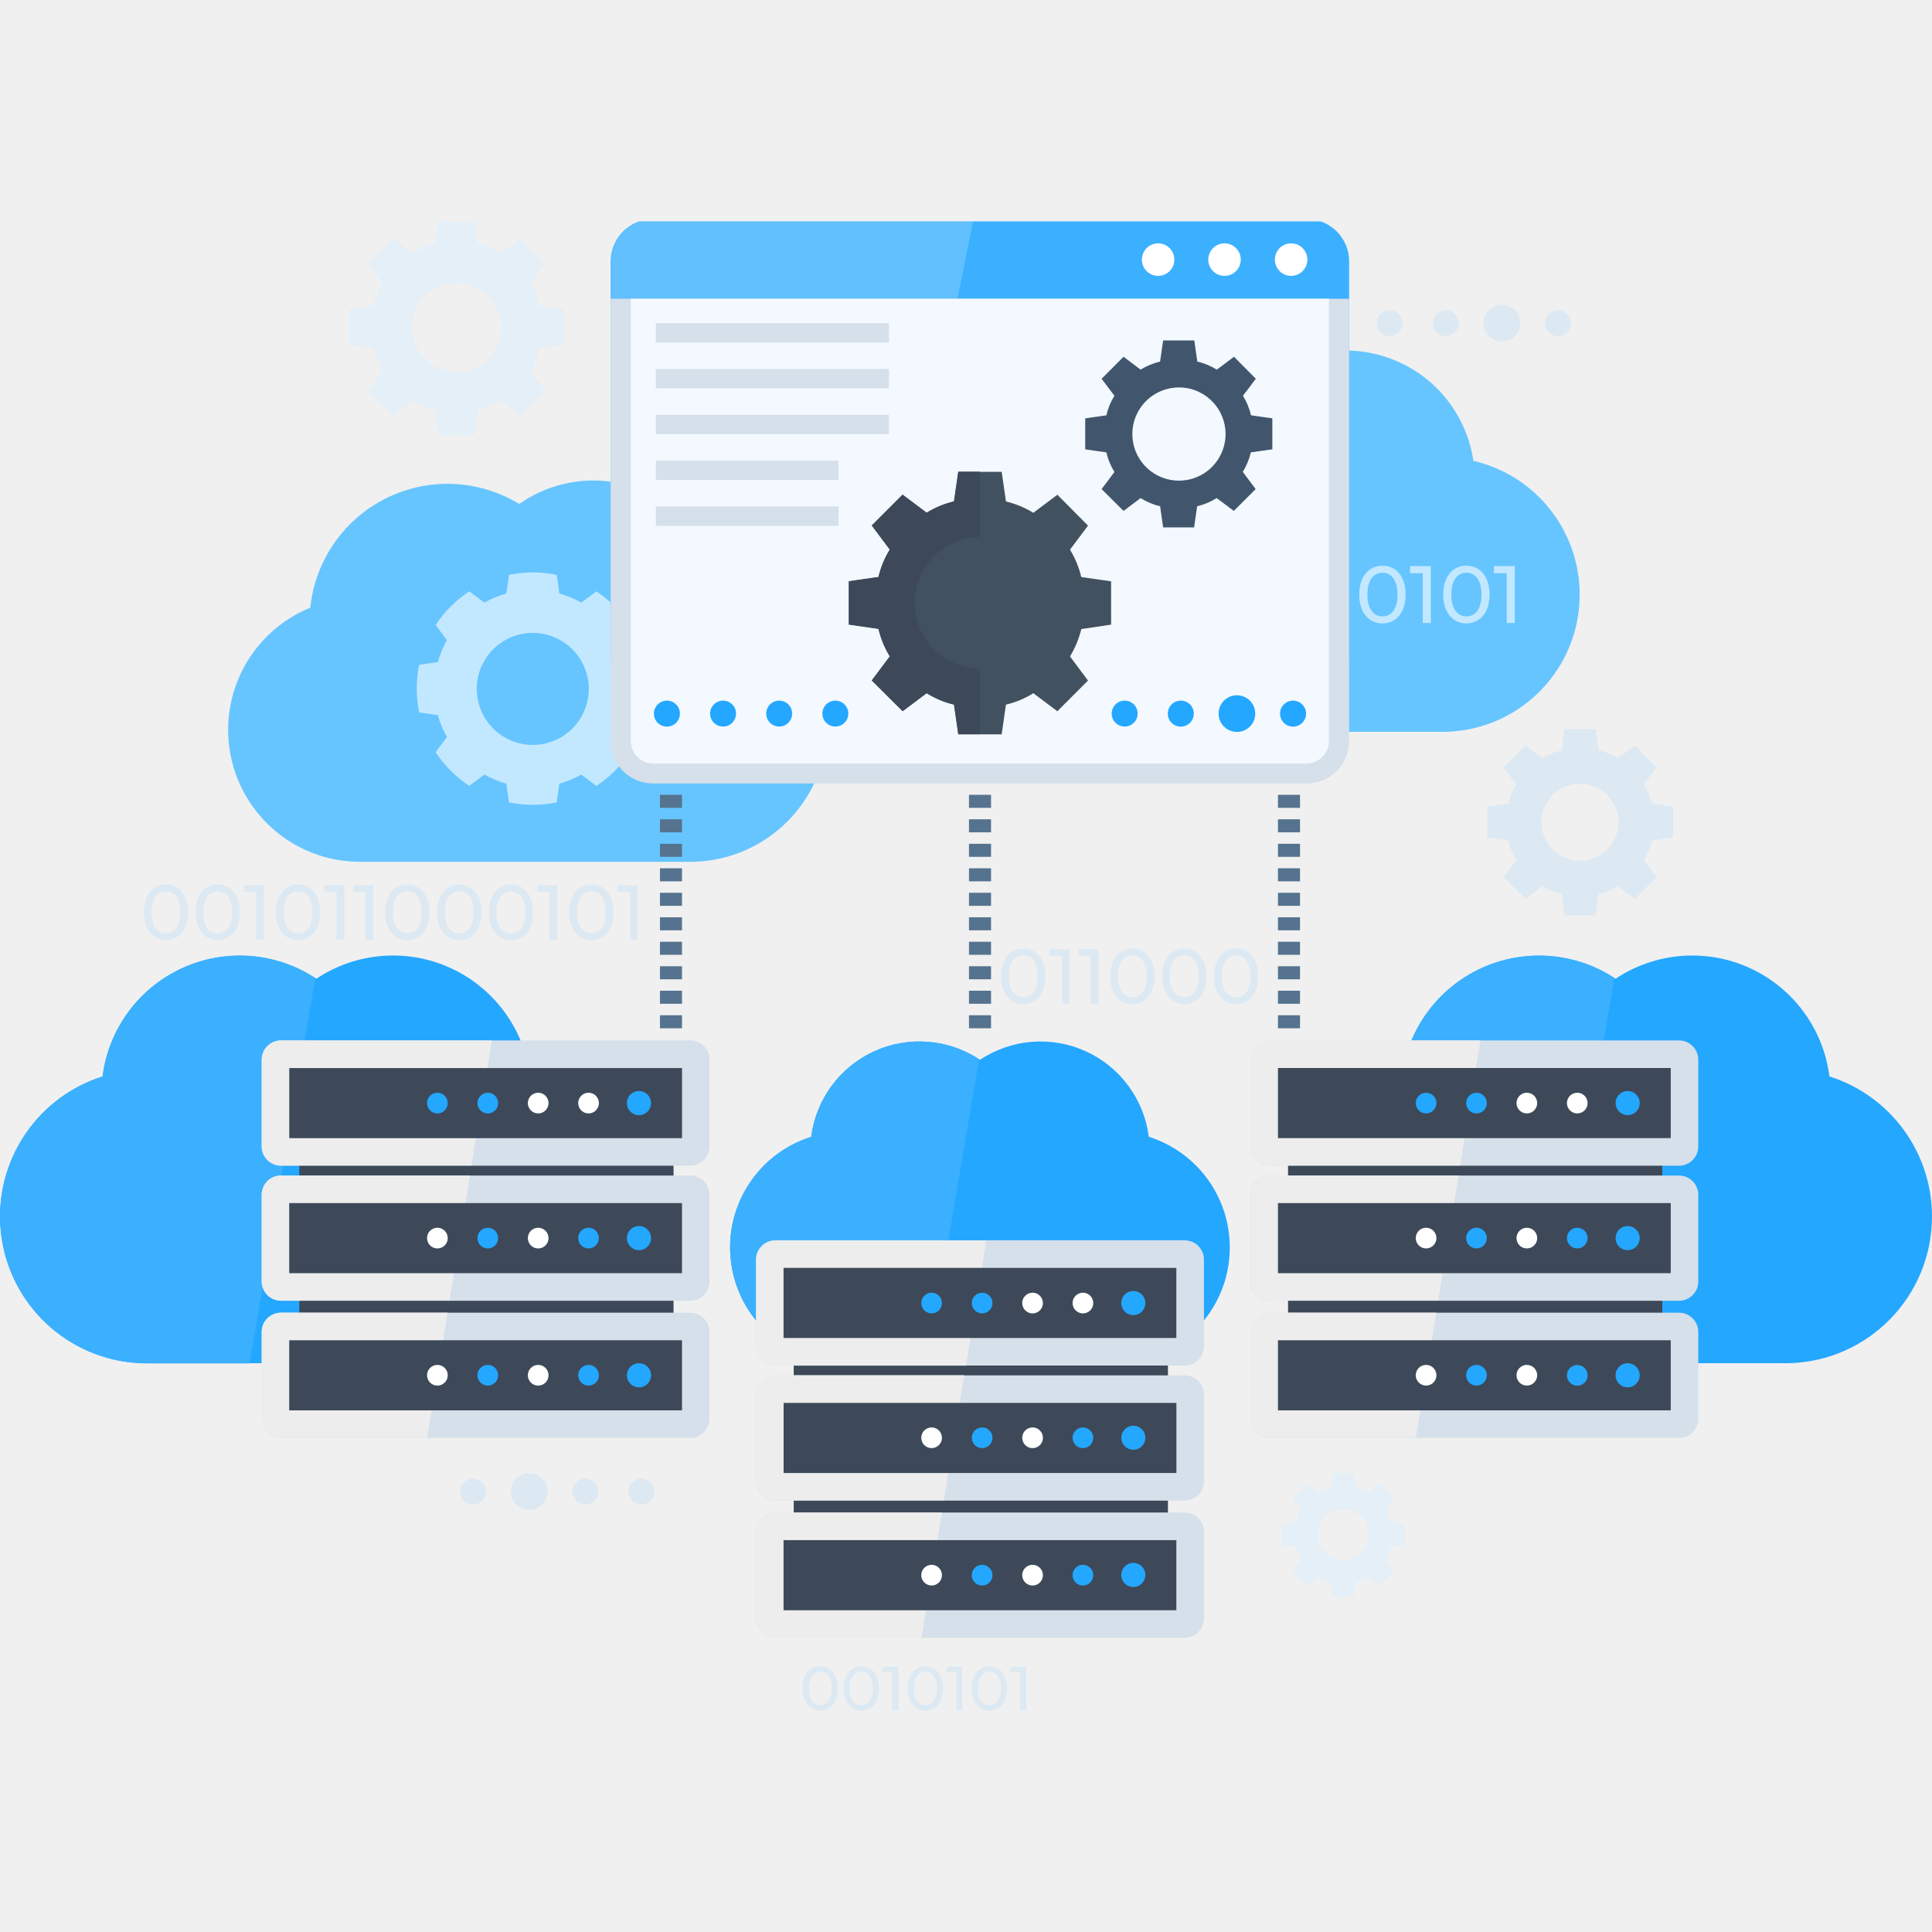
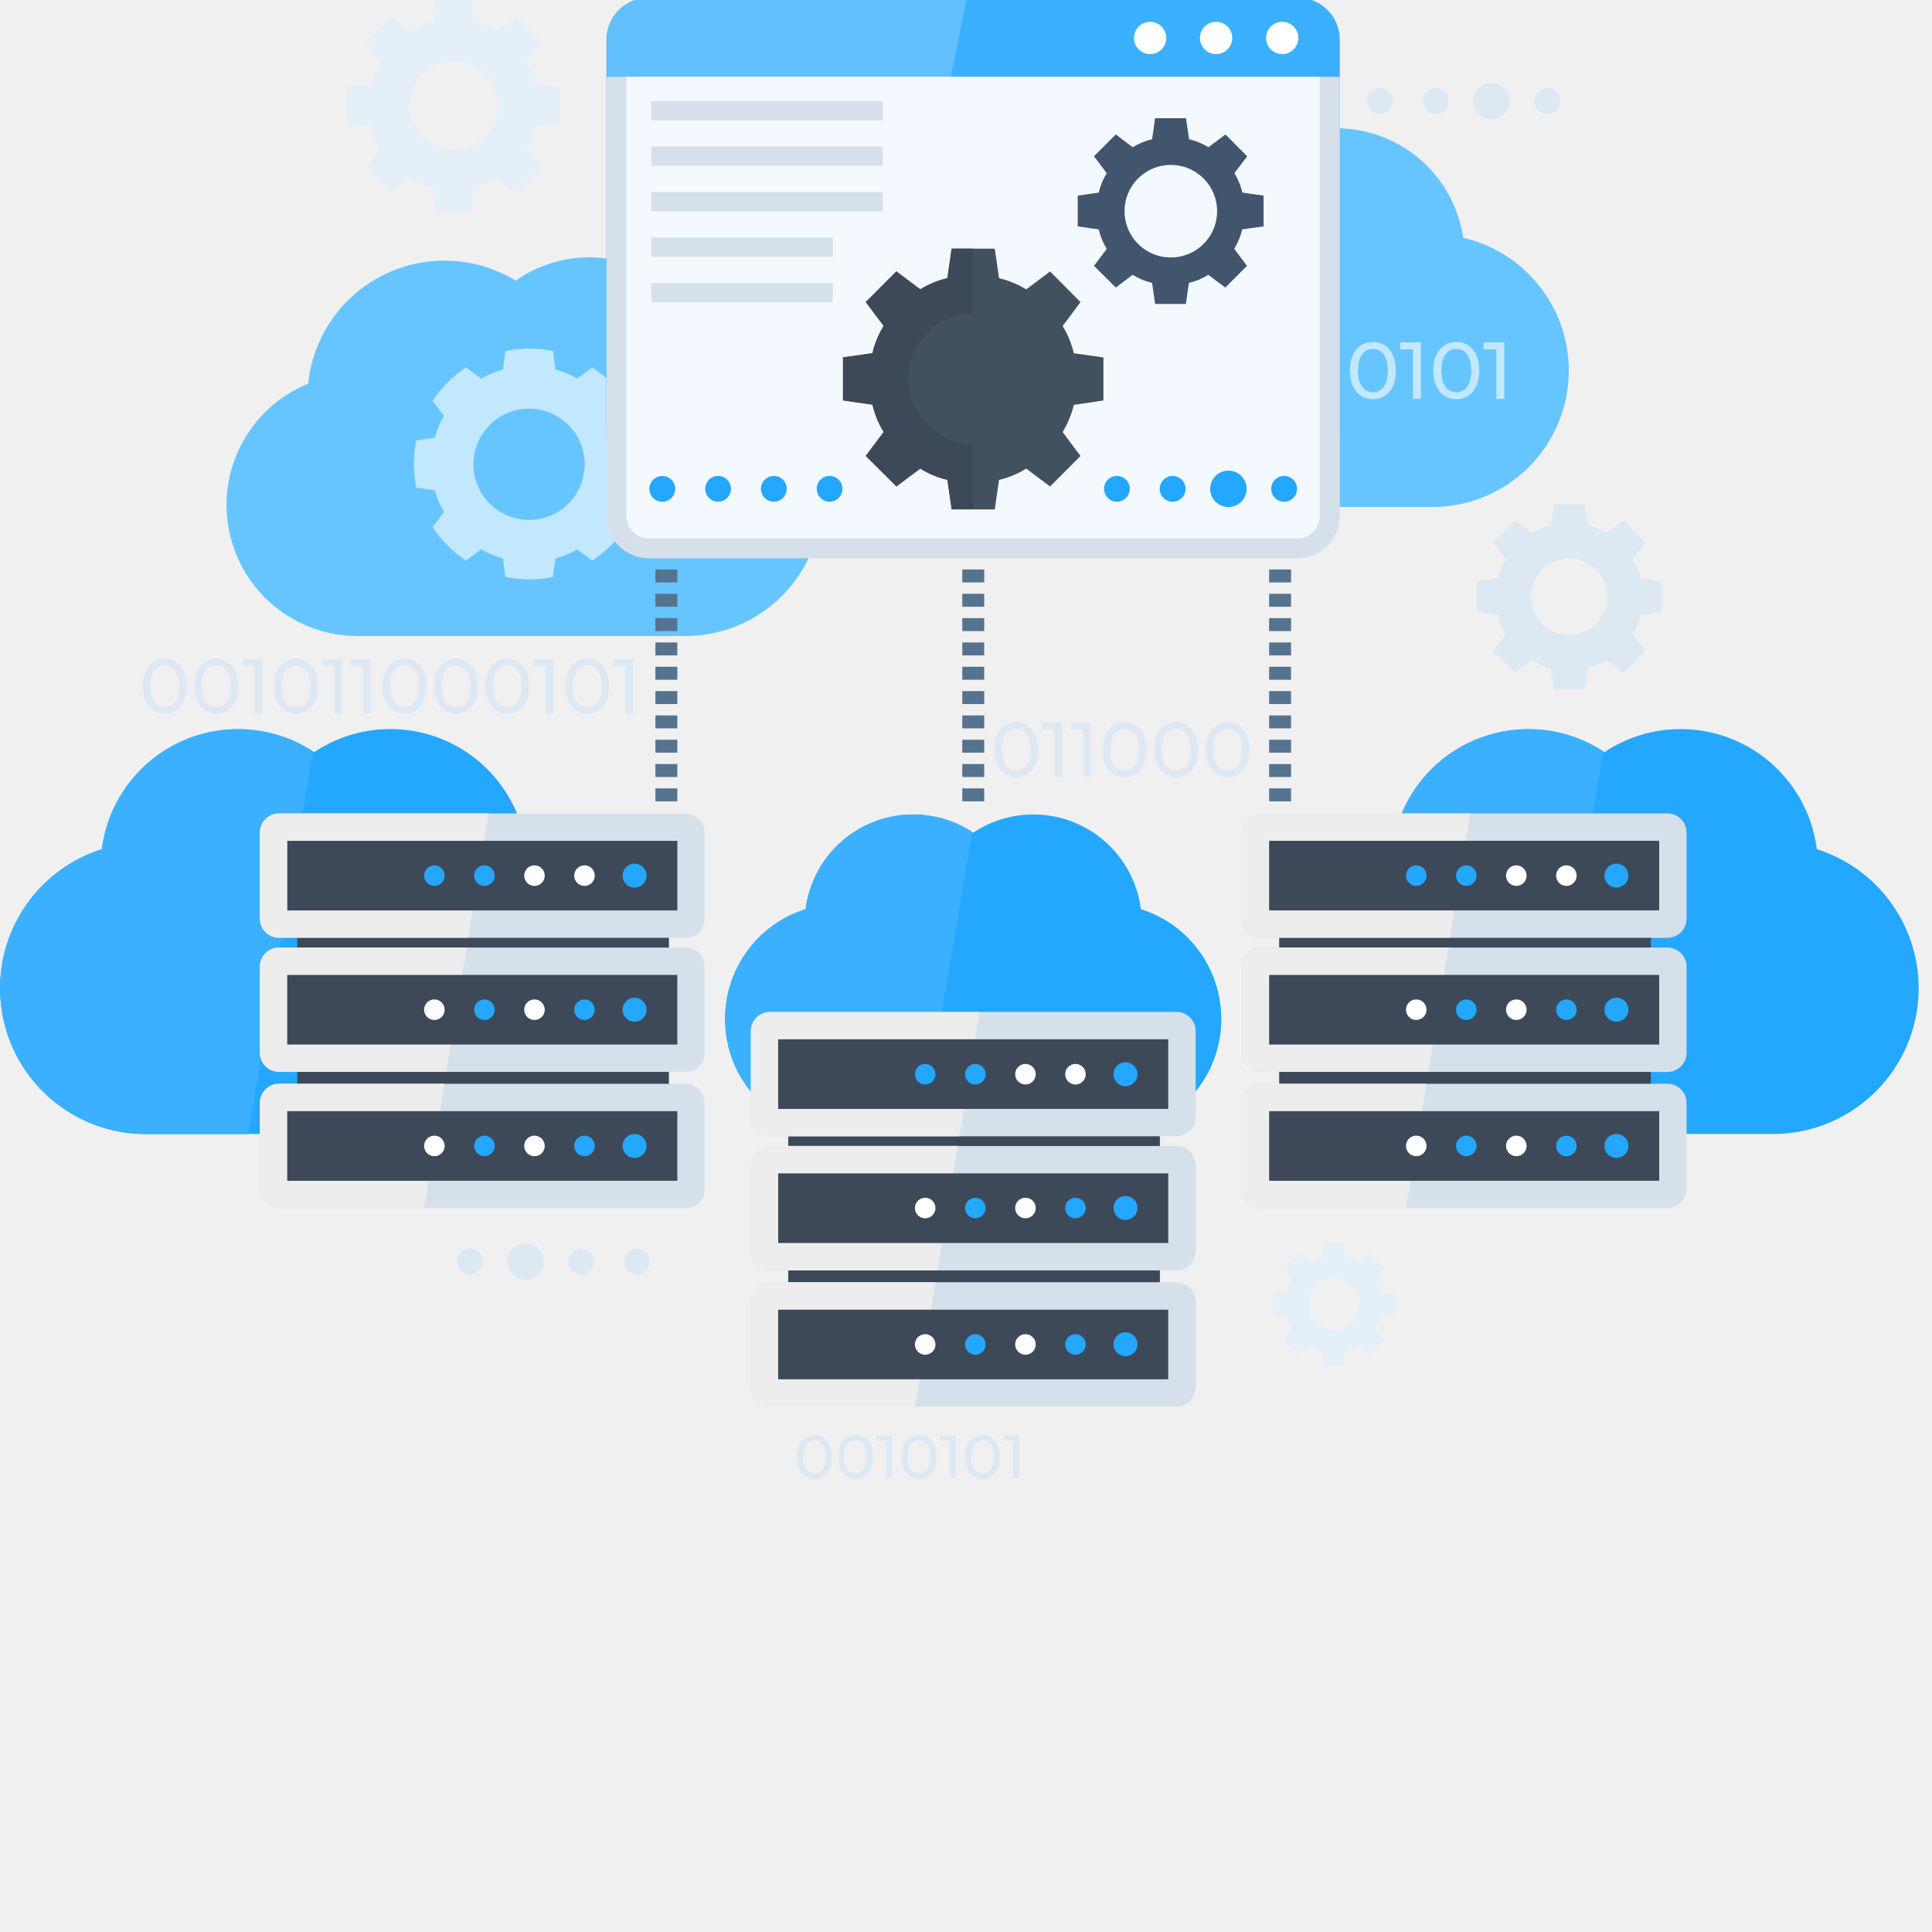
- <svg xmlns="http://www.w3.org/2000/svg" width="500" height="500" viewBox="0 0 288 222">
+ <svg xmlns="http://www.w3.org/2000/svg" width="500" height="500" viewBox="0 0 290 290">
  <defs>
    <clipPath id="clip-path">
      <rect id="Rectangle_2" data-name="Rectangle 2" width="288" height="222" transform="translate(0 0.353)" fill="#fff" />
    </clipPath>
  </defs>
  <g id="server" transform="translate(0 -0.353)" clip-path="url(#clip-path)">
    <path id="Path_1" data-name="Path 1" d="M76.491,131.578a20.566,20.566,0,0,1,31.15-15.457,19.246,19.246,0,0,1,30.1,12.946,20.464,20.464,0,0,1-4.623,40.4h-49.2a19.669,19.669,0,0,1-7.419-37.886Z" transform="translate(-30.238 -73.645)" fill="#66c5ff" />
    <path id="Path_2" data-name="Path 2" d="M151.59,159.392a17.471,17.471,0,0,0,0-7.108l-2.781-.394a14.046,14.046,0,0,0-1.355-3.271l1.684-2.252a17.261,17.261,0,0,0-5.017-5.021l-2.244,1.671a14.484,14.484,0,0,0-3.275-1.363l-.387-2.776a17.5,17.5,0,0,0-7.117,0l-.394,2.776a14.484,14.484,0,0,0-3.275,1.363l-2.251-1.685a17.481,17.481,0,0,0-5.017,5.02l1.685,2.26a14.025,14.025,0,0,0-1.355,3.271l-2.781.394a17.454,17.454,0,0,0,0,7.108l2.781.4a13.95,13.95,0,0,0,1.362,3.263l-1.691,2.266a17.476,17.476,0,0,0,5.017,5.021l2.251-1.693A14.437,14.437,0,0,0,130.7,170l.394,2.79a17.462,17.462,0,0,0,7.11,0L138.6,170a14.437,14.437,0,0,0,3.275-1.355l2.251,1.693a17.476,17.476,0,0,0,5.017-5.021l-1.691-2.259a14.147,14.147,0,0,0,1.362-3.271Zm-16.952,4.835a8.349,8.349,0,1,1,3.2-.637A8.352,8.352,0,0,1,134.639,164.227Z" transform="translate(-55.221 -85.83)" fill="#fff" opacity="0.6" />
    <path id="Path_3" data-name="Path 3" d="M288.294,94.976a20.574,20.574,0,0,1,31.151-15.457,19.253,19.253,0,0,1,30.1,12.954,20.464,20.464,0,0,1-4.63,40.4h-49.2a19.676,19.676,0,0,1-7.425-37.893Z" transform="translate(-129.91 -56.423)" fill="#66c5ff" />
    <g id="Group_1" data-name="Group 1" transform="translate(182.03 51.678)" opacity="0.6">
      <path id="Path_4" data-name="Path 4" d="M343.838,140.92c0-2.761,1.477-4.3,3.455-4.3s3.455,1.571,3.455,4.3-1.477,4.3-3.455,4.3S343.838,143.681,343.838,140.92Zm5.7,0c0-2.152-.925-3.256-2.244-3.256s-2.25,1.091-2.25,3.256.924,3.256,2.25,3.256,2.236-1.09,2.236-3.256Z" transform="translate(-343.838 -136.616)" fill="#fff" />
      <path id="Path_5" data-name="Path 5" d="M359.083,140.92c0-2.761,1.477-4.3,3.462-4.3s3.448,1.571,3.448,4.3-1.477,4.3-3.448,4.3S359.083,143.681,359.083,140.92Zm5.7,0c0-2.152-.917-3.256-2.236-3.256s-2.251,1.091-2.251,3.256.917,3.256,2.251,3.256S364.782,143.086,364.782,140.92Z" transform="translate(-351.012 -136.616)" fill="#fff" />
      <path id="Path_6" data-name="Path 6" d="M376.465,136.738v8.478h-1.2v-7.423h-1.913v-1.055Z" transform="translate(-357.728 -136.673)" fill="#fff" />
      <path id="Path_7" data-name="Path 7" d="M382.736,140.92c0-2.761,1.477-4.3,3.462-4.3s3.448,1.571,3.448,4.3-1.477,4.3-3.448,4.3S382.736,143.681,382.736,140.92Zm5.7,0c0-2.152-.917-3.256-2.237-3.256s-2.251,1.091-2.251,3.256.917,3.256,2.251,3.256S388.435,143.086,388.435,140.92Z" transform="translate(-362.143 -136.616)" fill="#fff" />
      <path id="Path_8" data-name="Path 8" d="M400.123,136.738v8.478h-1.2v-7.423H397.02v-1.055Z" transform="translate(-368.865 -136.673)" fill="#fff" />
      <path id="Path_9" data-name="Path 9" d="M406.375,140.92c0-2.761,1.477-4.3,3.462-4.3s3.447,1.571,3.447,4.3-1.477,4.3-3.447,4.3S406.375,143.681,406.375,140.92Zm5.7,0c0-2.152-.917-3.256-2.236-3.256s-2.251,1.091-2.251,3.256.917,3.256,2.251,3.256S412.074,143.086,412.074,140.92Z" transform="translate(-373.268 -136.616)" fill="#fff" />
      <path id="Path_10" data-name="Path 10" d="M423.756,136.738v8.478h-1.2v-7.423h-1.913v-1.055Z" transform="translate(-379.983 -136.673)" fill="#fff" />
    </g>
    <path id="Path_11" data-name="Path 11" d="M94.332,285.281a21.89,21.89,0,0,0-15.289-20.872,20.6,20.6,0,0,0-31.868-14.567A20.615,20.615,0,0,0,15.3,264.408a21.885,21.885,0,0,0,6.58,42.749H72.943a21.877,21.877,0,0,0,21.389-21.877Z" transform="translate(-0.012 -136.593)" fill="#24a7ff" />
    <path id="Path_12" data-name="Path 12" d="M46.989,249.783A20.608,20.608,0,0,0,15.3,264.466a21.884,21.884,0,0,0,6.58,42.748H37.213Z" transform="translate(-0.012 -136.621)" fill="#3bb0ff" />
    <path id="Path_13" data-name="Path 13" d="M140.066,341.048H84.281V345.2h55.786Z" transform="translate(-39.662 -181.142)" fill="#3d4959" />
    <path id="Path_14" data-name="Path 14" d="M140.066,303.017H84.281v4.153h55.786Z" transform="translate(-39.662 -163.245)" fill="#3d4959" />
    <path id="Path_15" data-name="Path 15" d="M137.572,346.955H76.554a2.875,2.875,0,0,0-2.874,2.876v12.918a2.875,2.875,0,0,0,2.874,2.876h61.018a2.875,2.875,0,0,0,2.874-2.876V349.831A2.875,2.875,0,0,0,137.572,346.955Z" transform="translate(-34.673 -183.922)" fill="#d6e0ea" />
    <path id="Path_16" data-name="Path 16" d="M101.4,346.955,98.357,365.6H76.56a2.869,2.869,0,0,1-2.867-2.869V349.824a2.868,2.868,0,0,1,2.867-2.869Z" transform="translate(-34.68 -183.922)" fill="#ededed" />
    <path id="Path_17" data-name="Path 17" d="M139.99,365.168v-10.45H81.438v10.45Z" transform="translate(-38.324 -187.575)" fill="#3d4959" />
    <path id="Path_18" data-name="Path 18" d="M180.121,362.974a1.8,1.8,0,1,1-.529-1.268,1.8,1.8,0,0,1,.529,1.268Z" transform="translate(-83.071 -190.617)" fill="#24a7ff" />
    <path id="Path_19" data-name="Path 19" d="M165.9,363.2a1.542,1.542,0,1,1-.452-1.091,1.542,1.542,0,0,1,.452,1.091Z" transform="translate(-76.623 -190.84)" fill="#24a7ff" />
    <path id="Path_20" data-name="Path 20" d="M151.714,363.2a1.542,1.542,0,1,1-.452-1.091,1.542,1.542,0,0,1,.452,1.091Z" transform="translate(-69.945 -190.84)" fill="#fff" />
    <path id="Path_21" data-name="Path 21" d="M137.525,363.2a1.542,1.542,0,1,1-.452-1.091,1.542,1.542,0,0,1,.452,1.091Z" transform="translate(-63.268 -190.84)" fill="#24a7ff" />
    <path id="Path_22" data-name="Path 22" d="M123.336,363.2a1.542,1.542,0,1,1-.452-1.091,1.542,1.542,0,0,1,.452,1.091Z" transform="translate(-56.591 -190.84)" fill="#fff" />
    <path id="Path_23" data-name="Path 23" d="M137.572,308.328H76.554A2.875,2.875,0,0,0,73.68,311.2v12.918A2.875,2.875,0,0,0,76.554,327h61.018a2.876,2.876,0,0,0,2.874-2.876V311.2A2.876,2.876,0,0,0,137.572,308.328Z" transform="translate(-34.673 -165.744)" fill="#d6e0ea" />
    <path id="Path_24" data-name="Path 24" d="M104.722,308.328l-3.032,18.649H76.56a2.868,2.868,0,0,1-2.867-2.869V311.2a2.869,2.869,0,0,1,2.867-2.869Z" transform="translate(-34.68 -165.744)" fill="#ededed" />
    <path id="Path_25" data-name="Path 25" d="M139.99,326.542v-10.45H81.438v10.45Z" transform="translate(-38.324 -169.398)" fill="#3d4959" />
    <path id="Path_26" data-name="Path 26" d="M137.572,270.3H76.554a2.875,2.875,0,0,0-2.874,2.876v12.918a2.875,2.875,0,0,0,2.874,2.876h61.018a2.876,2.876,0,0,0,2.874-2.876V273.174A2.875,2.875,0,0,0,137.572,270.3Z" transform="translate(-34.673 -147.848)" fill="#d6e0ea" />
    <path id="Path_27" data-name="Path 27" d="M108,270.3l-3.039,18.649H76.56a2.868,2.868,0,0,1-2.867-2.869V273.167A2.868,2.868,0,0,1,76.56,270.3Z" transform="translate(-34.68 -147.848)" fill="#ededed" />
    <path id="Path_28" data-name="Path 28" d="M140,288.525v-10.45H81.451v10.45Z" transform="translate(-38.33 -151.507)" fill="#3d4959" />
    <path id="Path_29" data-name="Path 29" d="M178.321,326.154a1.8,1.8,0,1,0-1.8-1.8A1.8,1.8,0,0,0,178.321,326.154Z" transform="translate(-83.07 -172.439)" fill="#24a7ff" />
    <path id="Path_30" data-name="Path 30" d="M165.9,324.584a1.542,1.542,0,1,1-.452-1.091,1.542,1.542,0,0,1,.452,1.091Z" transform="translate(-76.623 -172.669)" fill="#24a7ff" />
    <path id="Path_31" data-name="Path 31" d="M151.714,324.584a1.542,1.542,0,1,1-.452-1.091,1.542,1.542,0,0,1,.452,1.091Z" transform="translate(-69.945 -172.669)" fill="#fff" />
    <path id="Path_32" data-name="Path 32" d="M137.525,324.584a1.542,1.542,0,1,1-.452-1.091,1.542,1.542,0,0,1,.452,1.091Z" transform="translate(-63.268 -172.669)" fill="#24a7ff" />
    <path id="Path_33" data-name="Path 33" d="M123.336,324.584a1.542,1.542,0,1,1-.452-1.091,1.542,1.542,0,0,1,.452,1.091Z" transform="translate(-56.591 -172.669)" fill="#fff" />
    <path id="Path_34" data-name="Path 34" d="M180.121,286.338a1.8,1.8,0,1,1-.527-1.273,1.8,1.8,0,0,1,.527,1.273Z" transform="translate(-83.071 -154.548)" fill="#24a7ff" />
    <path id="Path_35" data-name="Path 35" d="M165.9,286.567a1.542,1.542,0,1,1-.452-1.091,1.542,1.542,0,0,1,.452,1.091Z" transform="translate(-76.623 -154.778)" fill="#fff" />
    <path id="Path_36" data-name="Path 36" d="M151.714,286.567a1.542,1.542,0,1,1-.452-1.091,1.542,1.542,0,0,1,.452,1.091Z" transform="translate(-69.945 -154.778)" fill="#fff" />
    <path id="Path_37" data-name="Path 37" d="M137.525,286.567a1.542,1.542,0,1,1-.452-1.091,1.542,1.542,0,0,1,.452,1.091Z" transform="translate(-63.268 -154.778)" fill="#24a7ff" />
    <path id="Path_38" data-name="Path 38" d="M123.336,286.567a1.542,1.542,0,1,1-.452-1.091,1.542,1.542,0,0,1,.452,1.091Z" transform="translate(-56.591 -154.778)" fill="#24a7ff" />
    <path id="Path_39" data-name="Path 39" d="M280.069,301.3A17.285,17.285,0,0,0,268,284.8a16.267,16.267,0,0,0-25.166-11.476A16.264,16.264,0,0,0,217.675,284.8a17.28,17.28,0,0,0,5.189,33.762h40.325a17.258,17.258,0,0,0,16.88-17.264Z" transform="translate(-96.749 -147.984)" fill="#24a7ff" />
    <path id="Path_40" data-name="Path 40" d="M242.69,273.221a16.265,16.265,0,0,0-25.015,11.591,17.279,17.279,0,0,0,5.189,33.761h12.149Z" transform="translate(-96.749 -147.981)" fill="#3bb0ff" />
    <path id="Path_41" data-name="Path 41" d="M279.276,397.314H223.49v4.153h55.786Z" transform="translate(-105.173 -207.621)" fill="#3d4959" />
    <path id="Path_42" data-name="Path 42" d="M279.276,359.3H223.49v4.153h55.786Z" transform="translate(-105.173 -189.73)" fill="#3d4959" />
    <path id="Path_43" data-name="Path 43" d="M276.781,403.221H215.763a2.876,2.876,0,0,0-2.875,2.876v12.918a2.876,2.876,0,0,0,2.875,2.876h61.018a2.876,2.876,0,0,0,2.874-2.876V406.1A2.876,2.876,0,0,0,276.781,403.221Z" transform="translate(-100.184 -210.4)" fill="#d6e0ea" />
    <path id="Path_44" data-name="Path 44" d="M240.612,403.221l-3.039,18.649h-21.79A2.868,2.868,0,0,1,212.916,419V406.09a2.869,2.869,0,0,1,2.867-2.869Z" transform="translate(-100.197 -210.4)" fill="#ededed" />
    <path id="Path_45" data-name="Path 45" d="M279.186,421.448V411H220.633v10.451Z" transform="translate(-103.829 -214.06)" fill="#3d4959" />
    <path id="Path_46" data-name="Path 46" d="M319.316,419.235a1.8,1.8,0,1,1-.129-.7A1.8,1.8,0,0,1,319.316,419.235Z" transform="translate(-148.575 -217.076)" fill="#24a7ff" />
    <path id="Path_47" data-name="Path 47" d="M305.1,419.49a1.543,1.543,0,1,1-.452-1.09,1.544,1.544,0,0,1,.452,1.09Z" transform="translate(-142.127 -217.331)" fill="#24a7ff" />
    <path id="Path_48" data-name="Path 48" d="M290.923,419.49a1.543,1.543,0,1,1-.452-1.09,1.544,1.544,0,0,1,.452,1.09Z" transform="translate(-135.456 -217.331)" fill="#fff" />
    <path id="Path_49" data-name="Path 49" d="M276.72,419.49a1.543,1.543,0,1,1-.452-1.09,1.544,1.544,0,0,1,.452,1.09Z" transform="translate(-128.773 -217.331)" fill="#24a7ff" />
    <path id="Path_50" data-name="Path 50" d="M262.491,419.49a1.542,1.542,0,1,1-.451-1.09,1.543,1.543,0,0,1,.451,1.09Z" transform="translate(-122.076 -217.331)" fill="#fff" />
    <path id="Path_51" data-name="Path 51" d="M276.781,364.6H215.763a2.875,2.875,0,0,0-2.875,2.876v12.918a2.875,2.875,0,0,0,2.875,2.876h61.018a2.875,2.875,0,0,0,2.874-2.876V367.471A2.875,2.875,0,0,0,276.781,364.6Z" transform="translate(-100.184 -192.223)" fill="#d6e0ea" />
    <path id="Path_52" data-name="Path 52" d="M243.924,364.568l-3.032,18.649H215.769a2.869,2.869,0,0,1-2.867-2.869V367.437a2.868,2.868,0,0,1,2.867-2.869Z" transform="translate(-100.19 -192.21)" fill="#ededed" />
    <path id="Path_53" data-name="Path 53" d="M279.2,382.808v-10.45H220.646v10.45Z" transform="translate(-103.835 -195.876)" fill="#3d4959" />
    <path id="Path_54" data-name="Path 54" d="M276.781,326.578H215.763a2.876,2.876,0,0,0-2.875,2.876v12.918a2.876,2.876,0,0,0,2.875,2.876h61.018a2.876,2.876,0,0,0,2.874-2.876V329.454A2.876,2.876,0,0,0,276.781,326.578Z" transform="translate(-100.184 -174.333)" fill="#d6e0ea" />
    <path id="Path_55" data-name="Path 55" d="M247.206,326.632l-3.018,18.649h-28.42a2.868,2.868,0,0,1-2.867-2.869V329.5a2.869,2.869,0,0,1,2.867-2.869Z" transform="translate(-100.19 -174.358)" fill="#ededed" />
    <path id="Path_56" data-name="Path 56" d="M279.185,344.791v-10.45H220.633v10.45Z" transform="translate(-103.829 -177.986)" fill="#3d4959" />
    <path id="Path_57" data-name="Path 57" d="M319.316,380.581a1.794,1.794,0,1,1-.135-.69A1.8,1.8,0,0,1,319.316,380.581Z" transform="translate(-148.575 -198.898)" fill="#24a7ff" />
    <path id="Path_58" data-name="Path 58" d="M305.1,380.81a1.542,1.542,0,1,1-.452-1.091,1.542,1.542,0,0,1,.452,1.091Z" transform="translate(-142.127 -199.128)" fill="#24a7ff" />
    <path id="Path_59" data-name="Path 59" d="M290.923,380.81a1.542,1.542,0,1,1-.452-1.091,1.542,1.542,0,0,1,.452,1.091Z" transform="translate(-135.456 -199.128)" fill="#fff" />
    <path id="Path_60" data-name="Path 60" d="M276.72,380.81a1.542,1.542,0,1,1-.452-1.091,1.542,1.542,0,0,1,.452,1.091Z" transform="translate(-128.773 -199.128)" fill="#24a7ff" />
    <path id="Path_61" data-name="Path 61" d="M262.491,380.81a1.541,1.541,0,1,1-.451-1.091,1.542,1.542,0,0,1,.451,1.091Z" transform="translate(-122.076 -199.128)" fill="#fff" />
    <path id="Path_62" data-name="Path 62" d="M319.316,342.645a1.8,1.8,0,1,1-.527-1.273A1.8,1.8,0,0,1,319.316,342.645Z" transform="translate(-148.575 -181.046)" fill="#24a7ff" />
    <path id="Path_63" data-name="Path 63" d="M305.1,342.874a1.542,1.542,0,1,1-.452-1.091,1.545,1.545,0,0,1,.452,1.091Z" transform="translate(-142.127 -181.276)" fill="#fff" />
    <path id="Path_64" data-name="Path 64" d="M290.923,342.874a1.542,1.542,0,1,1-.452-1.091,1.545,1.545,0,0,1,.452,1.091Z" transform="translate(-135.456 -181.276)" fill="#fff" />
    <path id="Path_65" data-name="Path 65" d="M276.72,342.874a1.542,1.542,0,1,1-.452-1.091,1.545,1.545,0,0,1,.452,1.091Z" transform="translate(-128.773 -181.276)" fill="#24a7ff" />
    <path id="Path_66" data-name="Path 66" d="M262.491,342.874a1.541,1.541,0,1,1-.451-1.091,1.544,1.544,0,0,1,.451,1.091Z" transform="translate(-122.076 -181.276)" fill="#24a7ff" />
    <path id="Path_67" data-name="Path 67" d="M460.171,285.281a21.89,21.89,0,0,0-15.289-20.872,20.609,20.609,0,0,0-31.874-14.567,20.609,20.609,0,0,0-31.868,14.567,21.885,21.885,0,0,0,6.58,42.749h51.062a21.877,21.877,0,0,0,21.389-21.877Z" transform="translate(-172.174 -136.593)" fill="#24a7ff" />
    <path id="Path_68" data-name="Path 68" d="M412.828,249.783a20.609,20.609,0,0,0-31.688,14.683,21.884,21.884,0,0,0,6.58,42.748h15.36Z" transform="translate(-172.174 -136.621)" fill="#3bb0ff" />
    <path id="Path_69" data-name="Path 69" d="M418.471,341.048H362.685V345.2h55.786Z" transform="translate(-170.677 -181.142)" fill="#3d4959" />
    <path id="Path_70" data-name="Path 70" d="M418.471,303.017H362.685v4.153h55.786Z" transform="translate(-170.677 -163.245)" fill="#3d4959" />
    <path id="Path_71" data-name="Path 71" d="M415.976,346.955H354.958a2.875,2.875,0,0,0-2.874,2.876v12.918a2.875,2.875,0,0,0,2.874,2.876h61.018a2.875,2.875,0,0,0,2.874-2.876V349.831A2.875,2.875,0,0,0,415.976,346.955Z" transform="translate(-165.689 -183.922)" fill="#d6e0ea" />
    <path id="Path_72" data-name="Path 72" d="M379.8,346.955,376.754,365.6h-21.79a2.869,2.869,0,0,1-2.867-2.869V349.824a2.868,2.868,0,0,1,2.867-2.869Z" transform="translate(-165.695 -183.922)" fill="#ededed" />
    <path id="Path_73" data-name="Path 73" d="M418.394,365.168v-10.45H359.842v10.45Z" transform="translate(-169.34 -187.575)" fill="#3d4959" />
    <path id="Path_74" data-name="Path 74" d="M458.511,362.974a1.8,1.8,0,1,1-.53-1.268A1.8,1.8,0,0,1,458.511,362.974Z" transform="translate(-214.079 -190.617)" fill="#24a7ff" />
    <path id="Path_75" data-name="Path 75" d="M442.752,364.766a1.542,1.542,0,1,0-1.541-1.542A1.541,1.541,0,0,0,442.752,364.766Z" transform="translate(-207.631 -190.852)" fill="#24a7ff" />
    <path id="Path_76" data-name="Path 76" d="M430.1,363.2a1.541,1.541,0,1,1-.451-1.091,1.541,1.541,0,0,1,.451,1.091Z" transform="translate(-200.954 -190.84)" fill="#fff" />
    <path id="Path_77" data-name="Path 77" d="M415.915,363.2a1.541,1.541,0,1,1-.451-1.091,1.542,1.542,0,0,1,.451,1.091Z" transform="translate(-194.277 -190.84)" fill="#24a7ff" />
    <path id="Path_78" data-name="Path 78" d="M401.726,363.2a1.541,1.541,0,1,1-.451-1.091,1.542,1.542,0,0,1,.451,1.091Z" transform="translate(-187.6 -190.84)" fill="#fff" />
    <path id="Path_79" data-name="Path 79" d="M415.976,308.328H354.958a2.875,2.875,0,0,0-2.874,2.876v12.918A2.875,2.875,0,0,0,354.958,327h61.018a2.876,2.876,0,0,0,2.874-2.876V311.2A2.876,2.876,0,0,0,415.976,308.328Z" transform="translate(-165.689 -165.744)" fill="#d6e0ea" />
    <path id="Path_80" data-name="Path 80" d="M383.158,308.328l-3.039,18.649H355.032a2.868,2.868,0,0,1-2.867-2.869V311.2a2.868,2.868,0,0,1,2.867-2.869Z" transform="translate(-165.727 -165.744)" fill="#ededed" />
    <path id="Path_81" data-name="Path 81" d="M418.394,326.542v-10.45H359.842v10.45Z" transform="translate(-169.34 -169.398)" fill="#3d4959" />
    <path id="Path_82" data-name="Path 82" d="M415.976,270.3H354.958a2.875,2.875,0,0,0-2.874,2.876v12.918a2.875,2.875,0,0,0,2.874,2.876h61.018a2.876,2.876,0,0,0,2.874-2.876V273.174A2.875,2.875,0,0,0,415.976,270.3Z" transform="translate(-165.689 -147.848)" fill="#d6e0ea" />
    <path id="Path_83" data-name="Path 83" d="M386.387,270.3l-3.039,18.649H354.964a2.868,2.868,0,0,1-2.867-2.869V273.167a2.868,2.868,0,0,1,2.867-2.869Z" transform="translate(-165.695 -147.848)" fill="#ededed" />
    <path id="Path_84" data-name="Path 84" d="M418.394,288.511v-10.45H359.842v10.45Z" transform="translate(-169.34 -151.501)" fill="#3d4959" />
    <path id="Path_85" data-name="Path 85" d="M458.511,324.354a1.8,1.8,0,1,1-.527-1.273,1.8,1.8,0,0,1,.527,1.273Z" transform="translate(-214.079 -172.439)" fill="#24a7ff" />
    <path id="Path_86" data-name="Path 86" d="M444.293,324.584a1.541,1.541,0,1,1-.451-1.091,1.546,1.546,0,0,1,.451,1.091Z" transform="translate(-207.632 -172.669)" fill="#24a7ff" />
    <path id="Path_87" data-name="Path 87" d="M430.1,324.584a1.541,1.541,0,1,1-.451-1.091,1.541,1.541,0,0,1,.451,1.091Z" transform="translate(-200.954 -172.669)" fill="#fff" />
    <path id="Path_88" data-name="Path 88" d="M415.915,324.584a1.541,1.541,0,1,1-.451-1.091,1.542,1.542,0,0,1,.451,1.091Z" transform="translate(-194.277 -172.669)" fill="#24a7ff" />
    <path id="Path_89" data-name="Path 89" d="M401.726,324.584a1.541,1.541,0,1,1-.451-1.091,1.542,1.542,0,0,1,.451,1.091Z" transform="translate(-187.6 -172.669)" fill="#fff" />
    <path id="Path_90" data-name="Path 90" d="M458.511,286.338a1.8,1.8,0,1,1-.135-.69A1.782,1.782,0,0,1,458.511,286.338Z" transform="translate(-214.079 -154.548)" fill="#24a7ff" />
    <path id="Path_91" data-name="Path 91" d="M444.293,286.567a1.541,1.541,0,1,1-.451-1.091,1.546,1.546,0,0,1,.451,1.091Z" transform="translate(-207.632 -154.778)" fill="#fff" />
    <path id="Path_92" data-name="Path 92" d="M430.1,286.567a1.541,1.541,0,1,1-.451-1.091,1.541,1.541,0,0,1,.451,1.091Z" transform="translate(-200.954 -154.778)" fill="#fff" />
    <path id="Path_93" data-name="Path 93" d="M415.915,286.567a1.541,1.541,0,1,1-.451-1.091,1.542,1.542,0,0,1,.451,1.091Z" transform="translate(-194.277 -154.778)" fill="#24a7ff" />
    <path id="Path_94" data-name="Path 94" d="M401.726,286.567a1.541,1.541,0,1,1-.451-1.091,1.542,1.542,0,0,1,.451,1.091Z" transform="translate(-187.6 -154.778)" fill="#24a7ff" />
    <path id="Path_95" data-name="Path 95" d="M178.3,39h97.415a6.316,6.316,0,0,1,6.315,6.319v58.4a7.528,7.528,0,0,1-7.526,7.531H179.508a7.531,7.531,0,0,1-7.562-7.531v-58.4A6.316,6.316,0,0,1,178.3,39Z" transform="translate(-80.917 -39)" fill="#3bb0ff" />
    <path id="Path_96" data-name="Path 96" d="M226.1,39H178.383a6.31,6.31,0,0,0-6.315,6.319v58.4a7.528,7.528,0,0,0,7.526,7.524h31.975Z" transform="translate(-80.974 -39)" fill="#fff" opacity="0.2" />
    <path id="Path_97" data-name="Path 97" d="M171.946,61.463H282.027v65.931a6.316,6.316,0,0,1-6.315,6.319H178.3a6.319,6.319,0,0,1-6.351-6.319Z" transform="translate(-80.917 -49.571)" fill="#d6e0ea" />
    <path id="Path_98" data-name="Path 98" d="M281.686,61.463v65.931a3.34,3.34,0,0,1-3.34,3.342H180.959a3.341,3.341,0,0,1-3.34-3.342V61.463Z" transform="translate(-83.587 -49.571)" fill="#f3f9ff" />
    <path id="Path_99" data-name="Path 99" d="M278.124,132.957V126.5l-4.444-.631A14.18,14.18,0,0,0,272,121.783l2.681-3.587-4.566-4.6-3.584,2.69a14,14,0,0,0-4.079-1.686l-.638-4.425H255.36l-.638,4.425a14,14,0,0,0-4.079,1.686l-3.584-2.69-4.595,4.6,2.688,3.586a13.414,13.414,0,0,0-1.684,4.089l-4.423.631v6.455l4.423.638a13.849,13.849,0,0,0,1.684,4.11l-2.688,3.587,4.595,4.576,3.584-2.689a13.294,13.294,0,0,0,4.079,1.707l.638,4.426h6.451l.638-4.426a13.3,13.3,0,0,0,4.079-1.707l3.584,2.689,4.566-4.576L272,137.7a14.738,14.738,0,0,0,1.685-4.081Zm-19.546,6.556a1.944,1.944,0,1,0,0-.022Z" transform="translate(-112.494 -72.492)" fill="#425160" />
    <path id="Path_100" data-name="Path 100" d="M258.524,139.478a9.791,9.791,0,0,1,0-19.581v-9.754h-3.218l-.638,4.425a14,14,0,0,0-4.079,1.686l-3.584-2.69-4.594,4.6,2.688,3.586a13.431,13.431,0,0,0-1.685,4.088l-4.422.632v6.455l4.422.638a13.85,13.85,0,0,0,1.685,4.11l-2.688,3.586,4.594,4.576,3.584-2.689a13.294,13.294,0,0,0,4.079,1.707l.638,4.426h3.218Z" transform="translate(-112.468 -72.479)" fill="#3d4959" />
    <path id="Path_101" data-name="Path 101" d="M333.46,89.421V84.8l-3.175-.452a9.843,9.843,0,0,0-1.2-2.912L331,78.9l-3.254-3.278-2.559,1.915a10.027,10.027,0,0,0-2.91-1.2l-.451-3.149h-4.645l-.452,3.149a10.039,10.039,0,0,0-2.91,1.2l-2.537-1.915L308.007,78.9l1.914,2.539a9.474,9.474,0,0,0-1.2,2.912l-3.154.452v4.619l3.154.452a9.7,9.7,0,0,0,1.2,2.926l-1.914,2.546,3.276,3.256,2.537-1.915a9.5,9.5,0,0,0,2.91,1.219l.452,3.156H321.8l.452-3.156a9.5,9.5,0,0,0,2.91-1.219l2.559,1.915,3.254-3.256-1.914-2.561a10.22,10.22,0,0,0,1.2-2.912Zm-13.934,4.669a6.949,6.949,0,1,1,2.669-.527,6.966,6.966,0,0,1-2.669.527Z" transform="translate(-143.796 -55.086)" fill="#41566d" />
    <path id="Path_102" data-name="Path 102" d="M219.422,68.332H184.673v2.891h34.749Z" transform="translate(-86.906 -52.804)" fill="#d6e0ea" />
    <path id="Path_103" data-name="Path 103" d="M219.422,81.23H184.673v2.891h34.749Z" transform="translate(-86.906 -58.873)" fill="#d6e0ea" />
    <path id="Path_104" data-name="Path 104" d="M219.422,94.128H184.673v2.891h34.749Z" transform="translate(-86.906 -64.943)" fill="#d6e0ea" />
    <path id="Path_105" data-name="Path 105" d="M211.91,107.026H184.673v2.891H211.91Z" transform="translate(-86.906 -71.013)" fill="#d6e0ea" />
    <path id="Path_106" data-name="Path 106" d="M211.91,119.925H184.673v2.891H211.91Z" transform="translate(-86.906 -77.083)" fill="#d6e0ea" />
    <path id="Path_107" data-name="Path 107" d="M326.358,48.28a2.422,2.422,0,1,1-.185-.929,2.43,2.43,0,0,1,.185.929Z" transform="translate(-151.296 -42.226)" fill="#fff" />
    <path id="Path_108" data-name="Path 108" d="M345.069,48.28a2.424,2.424,0,1,1-.71-1.714A2.429,2.429,0,0,1,345.069,48.28Z" transform="translate(-160.107 -42.226)" fill="#fff" />
    <path id="Path_109" data-name="Path 109" d="M363.82,48.28a2.423,2.423,0,1,1-.709-1.714A2.425,2.425,0,0,1,363.82,48.28Z" transform="translate(-168.932 -42.226)" fill="#fff" />
    <path id="Path_110" data-name="Path 110" d="M316.894,176.543a1.936,1.936,0,1,1-.567-1.37A1.936,1.936,0,0,1,316.894,176.543Z" transform="translate(-147.307 -102.815)" fill="#24a7ff" />
    <path id="Path_111" data-name="Path 111" d="M332.695,176.543a1.942,1.942,0,1,1-.571-1.37,1.94,1.94,0,0,1,.571,1.37Z" transform="translate(-154.736 -102.815)" fill="#24a7ff" />
    <path id="Path_112" data-name="Path 112" d="M348.583,175.835a2.732,2.732,0,1,1-.8-1.932,2.739,2.739,0,0,1,.8,1.932Z" transform="translate(-161.464 -102.108)" fill="#24a7ff" />
    <path id="Path_113" data-name="Path 113" d="M364.309,176.543a1.942,1.942,0,1,1-.571-1.37,1.94,1.94,0,0,1,.571,1.37Z" transform="translate(-169.613 -102.815)" fill="#24a7ff" />
    <path id="Path_114" data-name="Path 114" d="M188,176.543a1.942,1.942,0,1,1-.571-1.37,1.94,1.94,0,0,1,.571,1.37Z" transform="translate(-86.645 -102.815)" fill="#24a7ff" />
    <path id="Path_115" data-name="Path 115" d="M203.815,176.543a1.936,1.936,0,1,1-.567-1.37,1.935,1.935,0,0,1,.567,1.37Z" transform="translate(-94.093 -102.815)" fill="#24a7ff" />
    <path id="Path_116" data-name="Path 116" d="M219.615,176.543a1.935,1.935,0,1,1-.566-1.37A1.936,1.936,0,0,1,219.615,176.543Z" transform="translate(-101.528 -102.815)" fill="#24a7ff" />
    <path id="Path_117" data-name="Path 117" d="M235.417,176.543a1.936,1.936,0,1,1-.567-1.37A1.945,1.945,0,0,1,235.417,176.543Z" transform="translate(-108.957 -102.815)" fill="#24a7ff" />
    <path id="Path_118" data-name="Path 118" d="M130.341,57.841V52.526L126.693,52a11.485,11.485,0,0,0-1.376-3.35l2.2-2.926-3.741-3.766-2.953,2.2a11.31,11.31,0,0,0-3.347-1.384l-.516-3.629h-5.311l-.524,3.629a11.463,11.463,0,0,0-3.347,1.384l-2.924-2.2-3.763,3.78,2.2,2.926a11.1,11.1,0,0,0-1.383,3.35l-3.627.524v5.315l3.627.516a11.3,11.3,0,0,0,1.383,3.371l-2.2,2.926,3.763,3.751,2.924-2.2a11.121,11.121,0,0,0,3.347,1.4l.524,3.629h5.311l.516-3.629a10.975,10.975,0,0,0,3.347-1.4l2.953,2.2,3.741-3.751-2.2-2.948a11.814,11.814,0,0,0,1.376-3.35Zm-16.027,4a6.628,6.628,0,1,1,2.543-.5,6.649,6.649,0,0,1-2.543.5Z" transform="translate(-46.25 -39.07)" fill="#e4eff7" />
    <path id="Path_119" data-name="Path 119" d="M446.474,198.786v-4.6l-3.154-.452a9.917,9.917,0,0,0-1.2-2.869l1.907-2.539-3.247-3.264-2.552,1.908a9.923,9.923,0,0,0-2.867-1.2l-.452-3.142h-4.6l-.452,3.142a10.025,10.025,0,0,0-2.867,1.2l-2.53-1.908-3.269,3.264,1.914,2.539a9.38,9.38,0,0,0-1.2,2.869l-3.146.452v4.6l3.146.452a9.7,9.7,0,0,0,1.2,2.912l-1.914,2.539,3.269,3.249,2.53-1.915a9.493,9.493,0,0,0,2.867,1.22l.452,3.141h4.6l.452-3.141a9.41,9.41,0,0,0,2.867-1.22l2.552,1.915,3.247-3.249-1.9-2.553a10.436,10.436,0,0,0,1.2-2.869Zm-13.884,3.457a5.736,5.736,0,1,1,4.055-1.68A5.73,5.73,0,0,1,432.59,202.243Z" transform="translate(-197.068 -106.59)" fill="#dde9f2" />
    <path id="Path_120" data-name="Path 120" d="M379.281,402.813v-3.048l-2.086-.3a6.36,6.36,0,0,0-.8-1.915l1.268-1.678-2.15-2.152-1.691,1.27a6.368,6.368,0,0,0-1.914-.8l-.3-2.08h-3.039l-.3,2.08a6.439,6.439,0,0,0-1.921.8l-1.67-1.27-2.15,2.152,1.269,1.678a6.19,6.19,0,0,0-.8,1.915l-2.078.3v3.041l2.078.3a6.457,6.457,0,0,0,.8,1.93l-1.269,1.678,2.15,2.152,1.67-1.27a6.34,6.34,0,0,0,1.921.811l.3,2.08h3.039l.3-2.08a6.231,6.231,0,0,0,1.914-.811l1.663,1.276,2.15-2.151-1.269-1.686a6.808,6.808,0,0,0,.8-1.922Zm-9.181,2.295a3.8,3.8,0,1,1,1.457-.288,3.81,3.81,0,0,1-1.457.288Z" transform="translate(-169.849 -205.173)" fill="#e4eff7" />
    <path id="Path_121" data-name="Path 121" d="M225.967,449.821c0-2.1,1.126-3.3,2.638-3.3s2.63,1.2,2.63,3.3-1.125,3.307-2.63,3.307S225.967,451.909,225.967,449.821Zm4.344,0c0-1.65-.717-2.481-1.706-2.481s-1.713.832-1.713,2.481.717,2.482,1.713,2.482,1.7-.825,1.7-2.482Z" transform="translate(-106.339 -230.778)" fill="#dde9f2" />
    <path id="Path_122" data-name="Path 122" d="M237.584,449.821c0-2.1,1.125-3.3,2.637-3.3s2.623,1.2,2.623,3.3-1.125,3.307-2.623,3.307S237.584,451.909,237.584,449.821Zm4.3,0c0-1.65-.717-2.481-1.7-2.481s-1.72.832-1.72,2.481.717,2.482,1.72,2.482,1.735-.825,1.735-2.482Z" transform="translate(-111.806 -230.778)" fill="#dde9f2" />
    <path id="Path_123" data-name="Path 123" d="M250.84,446.651v6.456h-.91v-5.659H248.5v-.8Z" transform="translate(-116.941 -230.835)" fill="#dde9f2" />
    <path id="Path_124" data-name="Path 124" d="M255.591,449.821c0-2.1,1.125-3.3,2.638-3.3s2.631,1.2,2.631,3.3-1.126,3.307-2.631,3.307S255.591,451.909,255.591,449.821Zm4.343,0c0-1.65-.717-2.481-1.706-2.481s-1.713.832-1.713,2.481.717,2.482,1.713,2.482S259.934,451.478,259.934,449.821Z" transform="translate(-120.28 -230.778)" fill="#dde9f2" />
    <path id="Path_125" data-name="Path 125" d="M268.892,446.651v6.456h-.875v-5.659h-1.434v-.8Z" transform="translate(-125.453 -230.835)" fill="#dde9f2" />
    <path id="Path_126" data-name="Path 126" d="M273.611,449.821c0-2.1,1.125-3.3,2.637-3.3s2.624,1.2,2.624,3.3-1.126,3.307-2.624,3.307S273.611,451.909,273.611,449.821Zm4.344,0c0-1.65-.717-2.481-1.706-2.481s-1.72.832-1.72,2.481.717,2.482,1.72,2.482S277.955,451.478,277.955,449.821Z" transform="translate(-128.76 -230.778)" fill="#dde9f2" />
    <path id="Path_127" data-name="Path 127" d="M286.868,446.651v6.456h-.911v-5.659h-1.433v-.8Z" transform="translate(-133.895 -230.835)" fill="#dde9f2" />
    <path id="Path_128" data-name="Path 128" d="M40.482,230.541c0-2.646,1.434-4.153,3.311-4.153s3.3,1.506,3.3,4.153-1.434,4.146-3.3,4.146S40.482,233.18,40.482,230.541Zm5.455,0c0-2.073-.882-3.12-2.15-3.12s-2.15,1.047-2.15,3.12.882,3.12,2.15,3.12,2.136-1.047,2.136-3.12Z" transform="translate(-19.051 -127.184)" fill="#dde9f2" />
    <path id="Path_129" data-name="Path 129" d="M55.05,230.541c0-2.646,1.434-4.153,3.319-4.153s3.3,1.506,3.3,4.153-1.434,4.146-3.3,4.146S55.05,233.18,55.05,230.541Zm5.455,0c0-2.073-.874-3.12-2.15-3.12s-2.15,1.047-2.15,3.12.882,3.12,2.15,3.12S60.5,232.614,60.5,230.541Z" transform="translate(-25.906 -127.184)" fill="#dde9f2" />
    <path id="Path_130" data-name="Path 130" d="M71.685,226.564v8.112H70.539v-7.1H68.711v-1.011Z" transform="translate(-32.335 -127.267)" fill="#dde9f2" />
    <path id="Path_131" data-name="Path 131" d="M77.687,230.541c0-2.646,1.434-4.153,3.311-4.153s3.3,1.506,3.3,4.153-1.434,4.146-3.3,4.146S77.687,233.18,77.687,230.541Zm5.455,0c0-2.073-.874-3.12-2.15-3.12s-2.15,1.047-2.15,3.12.882,3.12,2.15,3.12S83.142,232.614,83.142,230.541Z" transform="translate(-36.559 -127.184)" fill="#dde9f2" />
    <path id="Path_132" data-name="Path 132" d="M94.323,226.564v8.112H93.176v-7.1H91.348v-1.011Z" transform="translate(-42.988 -127.267)" fill="#dde9f2" />
    <path id="Path_133" data-name="Path 133" d="M102.426,226.564v8.112h-1.147v-7.1H99.445v-1.011Z" transform="translate(-46.798 -127.267)" fill="#dde9f2" />
    <path id="Path_134" data-name="Path 134" d="M108.421,230.541c0-2.646,1.434-4.153,3.311-4.153s3.3,1.506,3.3,4.153-1.433,4.146-3.3,4.146S108.421,233.18,108.421,230.541Zm5.454,0c0-2.073-.875-3.12-2.15-3.12s-2.15,1.047-2.15,3.12.881,3.12,2.15,3.12,2.15-1.047,2.15-3.12Z" transform="translate(-51.022 -127.184)" fill="#dde9f2" />
    <path id="Path_135" data-name="Path 135" d="M123.07,230.541c0-2.646,1.434-4.153,3.311-4.153s3.3,1.506,3.3,4.153-1.434,4.146-3.3,4.146S123.07,233.18,123.07,230.541Zm5.454,0c0-2.073-.881-3.12-2.15-3.12s-2.15,1.047-2.15,3.12.881,3.12,2.15,3.12,2.129-1.047,2.129-3.12Z" transform="translate(-57.916 -127.184)" fill="#dde9f2" />
    <path id="Path_136" data-name="Path 136" d="M137.625,230.541c0-2.646,1.434-4.153,3.311-4.153s3.3,1.506,3.3,4.153-1.433,4.146-3.3,4.146S137.625,233.18,137.625,230.541Zm5.454,0c0-2.073-.875-3.12-2.15-3.12s-2.15,1.047-2.15,3.12.881,3.12,2.15,3.12S143.079,232.614,143.079,230.541Z" transform="translate(-64.766 -127.184)" fill="#dde9f2" />
    <path id="Path_137" data-name="Path 137" d="M154.274,226.564v8.112h-1.147v-7.1H151.3v-1.011Z" transform="translate(-71.2 -127.267)" fill="#dde9f2" />
    <path id="Path_138" data-name="Path 138" d="M160.262,230.541c0-2.646,1.434-4.153,3.311-4.153s3.3,1.506,3.3,4.153-1.434,4.146-3.3,4.146S160.262,233.18,160.262,230.541Zm5.454,0c0-2.073-.881-3.12-2.15-3.12s-2.15,1.047-2.15,3.12.881,3.12,2.15,3.12S165.716,232.614,165.716,230.541Z" transform="translate(-75.418 -127.184)" fill="#dde9f2" />
    <path id="Path_139" data-name="Path 139" d="M176.9,226.564v8.112h-1.147v-7.1h-1.828v-1.011Z" transform="translate(-81.847 -127.267)" fill="#dde9f2" />
    <path id="Path_140" data-name="Path 140" d="M281.884,248.56c0-2.647,1.433-4.153,3.311-4.153s3.3,1.506,3.3,4.153-1.434,4.146-3.3,4.146S281.884,251.2,281.884,248.56Zm5.454,0c0-2.08-.882-3.12-2.15-3.12s-2.15,1.04-2.15,3.12.882,3.113,2.15,3.113S287.338,250.64,287.338,248.56Z" transform="translate(-132.653 -135.663)" fill="#dde9f2" />
    <path id="Path_141" data-name="Path 141" d="M298.519,244.583V252.7h-1.147v-7.1h-1.828v-1.012Z" transform="translate(-139.081 -135.746)" fill="#dde9f2" />
    <path id="Path_142" data-name="Path 142" d="M306.616,244.583V252.7h-1.147v-7.1h-1.828v-1.012Z" transform="translate(-142.892 -135.746)" fill="#dde9f2" />
    <path id="Path_143" data-name="Path 143" d="M312.617,248.56c0-2.647,1.434-4.153,3.311-4.153s3.3,1.506,3.3,4.153-1.434,4.146-3.3,4.146S312.617,251.2,312.617,248.56Zm5.454,0c0-2.08-.881-3.12-2.15-3.12s-2.15,1.04-2.15,3.12.875,3.113,2.15,3.113S318.071,250.64,318.071,248.56Z" transform="translate(-147.116 -135.663)" fill="#dde9f2" />
    <path id="Path_144" data-name="Path 144" d="M327.212,248.56c0-2.647,1.434-4.153,3.319-4.153s3.3,1.506,3.3,4.153-1.434,4.146-3.3,4.146S327.212,251.2,327.212,248.56Zm5.462,0c0-2.08-.881-3.12-2.15-3.12s-2.15,1.04-2.15,3.12.881,3.113,2.15,3.113S332.674,250.64,332.674,248.56Z" transform="translate(-153.984 -135.663)" fill="#dde9f2" />
    <path id="Path_145" data-name="Path 145" d="M341.821,248.56c0-2.647,1.434-4.153,3.311-4.153s3.3,1.506,3.3,4.153-1.434,4.146-3.3,4.146S341.821,251.2,341.821,248.56Zm5.454,0c0-2.08-.881-3.12-2.15-3.12s-2.15,1.04-2.15,3.12.881,3.113,2.15,3.113S347.275,250.64,347.275,248.56Z" transform="translate(-160.859 -135.663)" fill="#dde9f2" />
    <path id="Path_146" data-name="Path 146" d="M391.494,66.611a1.936,1.936,0,1,1-.567-1.369,1.94,1.94,0,0,1,.567,1.369Z" transform="translate(-182.414 -51.082)" fill="#dde9f2" />
    <path id="Path_147" data-name="Path 147" d="M407.295,66.611a1.935,1.935,0,1,1-.566-1.369,1.944,1.944,0,0,1,.566,1.369Z" transform="translate(-189.843 -51.082)" fill="#dde9f2" />
    <path id="Path_148" data-name="Path 148" d="M423.2,65.9a2.739,2.739,0,1,1-.8-1.937A2.739,2.739,0,0,1,423.2,65.9Z" transform="translate(-196.577 -50.368)" fill="#dde9f2" />
    <path id="Path_149" data-name="Path 149" d="M438.909,66.611a1.935,1.935,0,1,1-.566-1.369,1.94,1.94,0,0,1,.566,1.369Z" transform="translate(-204.72 -51.082)" fill="#dde9f2" />
    <path id="Path_150" data-name="Path 150" d="M176.956,395.58a1.937,1.937,0,1,1,.148.743,1.944,1.944,0,0,1-.148-.743Z" transform="translate(-83.274 -205.886)" fill="#dde9f2" />
    <path id="Path_151" data-name="Path 151" d="M161.156,395.593a1.935,1.935,0,1,1,.566,1.37A1.935,1.935,0,0,1,161.156,395.593Z" transform="translate(-75.839 -205.899)" fill="#dde9f2" />
    <path id="Path_152" data-name="Path 152" d="M143.839,394.878a2.739,2.739,0,1,1,.8,1.938,2.739,2.739,0,0,1-.8-1.938Z" transform="translate(-67.69 -205.185)" fill="#dde9f2" />
    <path id="Path_153" data-name="Path 153" d="M129.542,395.58a1.936,1.936,0,1,1,.567,1.37A1.941,1.941,0,0,1,129.542,395.58Z" transform="translate(-60.962 -205.887)" fill="#dde9f2" />
    <path id="Path_154" data-name="Path 154" d="M363.132,263.2h-3.29v1.943h3.29Z" transform="translate(-169.34 -144.507)" fill="#55738e" />
    <path id="Path_155" data-name="Path 155" d="M363.132,256.3h-3.29v1.944h3.29Z" transform="translate(-169.34 -141.261)" fill="#55738e" />
    <path id="Path_156" data-name="Path 156" d="M363.132,249.406h-3.29v1.944h3.29Z" transform="translate(-169.34 -138.016)" fill="#55738e" />
    <path id="Path_157" data-name="Path 157" d="M363.132,242.51h-3.29v1.944h3.29Z" transform="translate(-169.34 -134.771)" fill="#55738e" />
    <path id="Path_158" data-name="Path 158" d="M363.132,235.614h-3.29v1.944h3.29Z" transform="translate(-169.34 -131.525)" fill="#55738e" />
    <path id="Path_159" data-name="Path 159" d="M363.132,228.718h-3.29v1.944h3.29Z" transform="translate(-169.34 -128.28)" fill="#55738e" />
    <path id="Path_160" data-name="Path 160" d="M363.132,221.822h-3.29v1.944h3.29Z" transform="translate(-169.34 -125.035)" fill="#55738e" />
    <path id="Path_161" data-name="Path 161" d="M363.132,214.926h-3.29v1.943h3.29Z" transform="translate(-169.34 -121.79)" fill="#55738e" />
    <path id="Path_162" data-name="Path 162" d="M363.132,208.03h-3.29v1.943h3.29Z" transform="translate(-169.34 -118.545)" fill="#55738e" />
    <path id="Path_163" data-name="Path 163" d="M363.132,201.134h-3.29v1.943h3.29Z" transform="translate(-169.34 -115.299)" fill="#55738e" />
    <path id="Path_164" data-name="Path 164" d="M276.129,263.2h-3.29v1.943h3.29Z" transform="translate(-128.396 -144.507)" fill="#55738e" />
    <path id="Path_165" data-name="Path 165" d="M276.129,256.3h-3.29v1.944h3.29Z" transform="translate(-128.396 -141.261)" fill="#55738e" />
    <path id="Path_166" data-name="Path 166" d="M276.129,249.406h-3.29v1.944h3.29Z" transform="translate(-128.396 -138.016)" fill="#55738e" />
    <path id="Path_167" data-name="Path 167" d="M276.129,242.51h-3.29v1.944h3.29Z" transform="translate(-128.396 -134.771)" fill="#55738e" />
    <path id="Path_168" data-name="Path 168" d="M276.129,235.614h-3.29v1.944h3.29Z" transform="translate(-128.396 -131.525)" fill="#55738e" />
    <path id="Path_169" data-name="Path 169" d="M276.129,228.718h-3.29v1.944h3.29Z" transform="translate(-128.396 -128.28)" fill="#55738e" />
    <path id="Path_170" data-name="Path 170" d="M276.129,221.822h-3.29v1.944h3.29Z" transform="translate(-128.396 -125.035)" fill="#55738e" />
    <path id="Path_171" data-name="Path 171" d="M276.129,214.926h-3.29v1.943h3.29Z" transform="translate(-128.396 -121.79)" fill="#55738e" />
    <path id="Path_172" data-name="Path 172" d="M276.129,208.03h-3.29v1.943h3.29Z" transform="translate(-128.396 -118.545)" fill="#55738e" />
    <path id="Path_173" data-name="Path 173" d="M276.129,201.134h-3.29v1.943h3.29Z" transform="translate(-128.396 -115.299)" fill="#55738e" />
    <path id="Path_174" data-name="Path 174" d="M189.114,263.2h-3.29v1.943h3.29Z" transform="translate(-87.448 -144.507)" fill="#55738e" />
    <path id="Path_175" data-name="Path 175" d="M189.114,256.3h-3.29v1.944h3.29Z" transform="translate(-87.448 -141.261)" fill="#55738e" />
    <path id="Path_176" data-name="Path 176" d="M189.114,249.406h-3.29v1.944h3.29Z" transform="translate(-87.448 -138.016)" fill="#55738e" />
    <path id="Path_177" data-name="Path 177" d="M189.114,242.51h-3.29v1.944h3.29Z" transform="translate(-87.448 -134.771)" fill="#55738e" />
    <path id="Path_178" data-name="Path 178" d="M189.114,235.614h-3.29v1.944h3.29Z" transform="translate(-87.448 -131.525)" fill="#55738e" />
    <path id="Path_179" data-name="Path 179" d="M189.114,228.718h-3.29v1.944h3.29Z" transform="translate(-87.448 -128.28)" fill="#55738e" />
    <path id="Path_180" data-name="Path 180" d="M189.114,221.822h-3.29v1.944h3.29Z" transform="translate(-87.448 -125.035)" fill="#55738e" />
    <path id="Path_181" data-name="Path 181" d="M189.114,214.926h-3.29v1.943h3.29Z" transform="translate(-87.448 -121.79)" fill="#55738e" />
    <path id="Path_182" data-name="Path 182" d="M189.114,208.03h-3.29v1.943h3.29Z" transform="translate(-87.448 -118.545)" fill="#55738e" />
    <path id="Path_183" data-name="Path 183" d="M189.114,201.134h-3.29v1.943h3.29Z" transform="translate(-87.448 -115.299)" fill="#55738e" />
  </g>
</svg>
